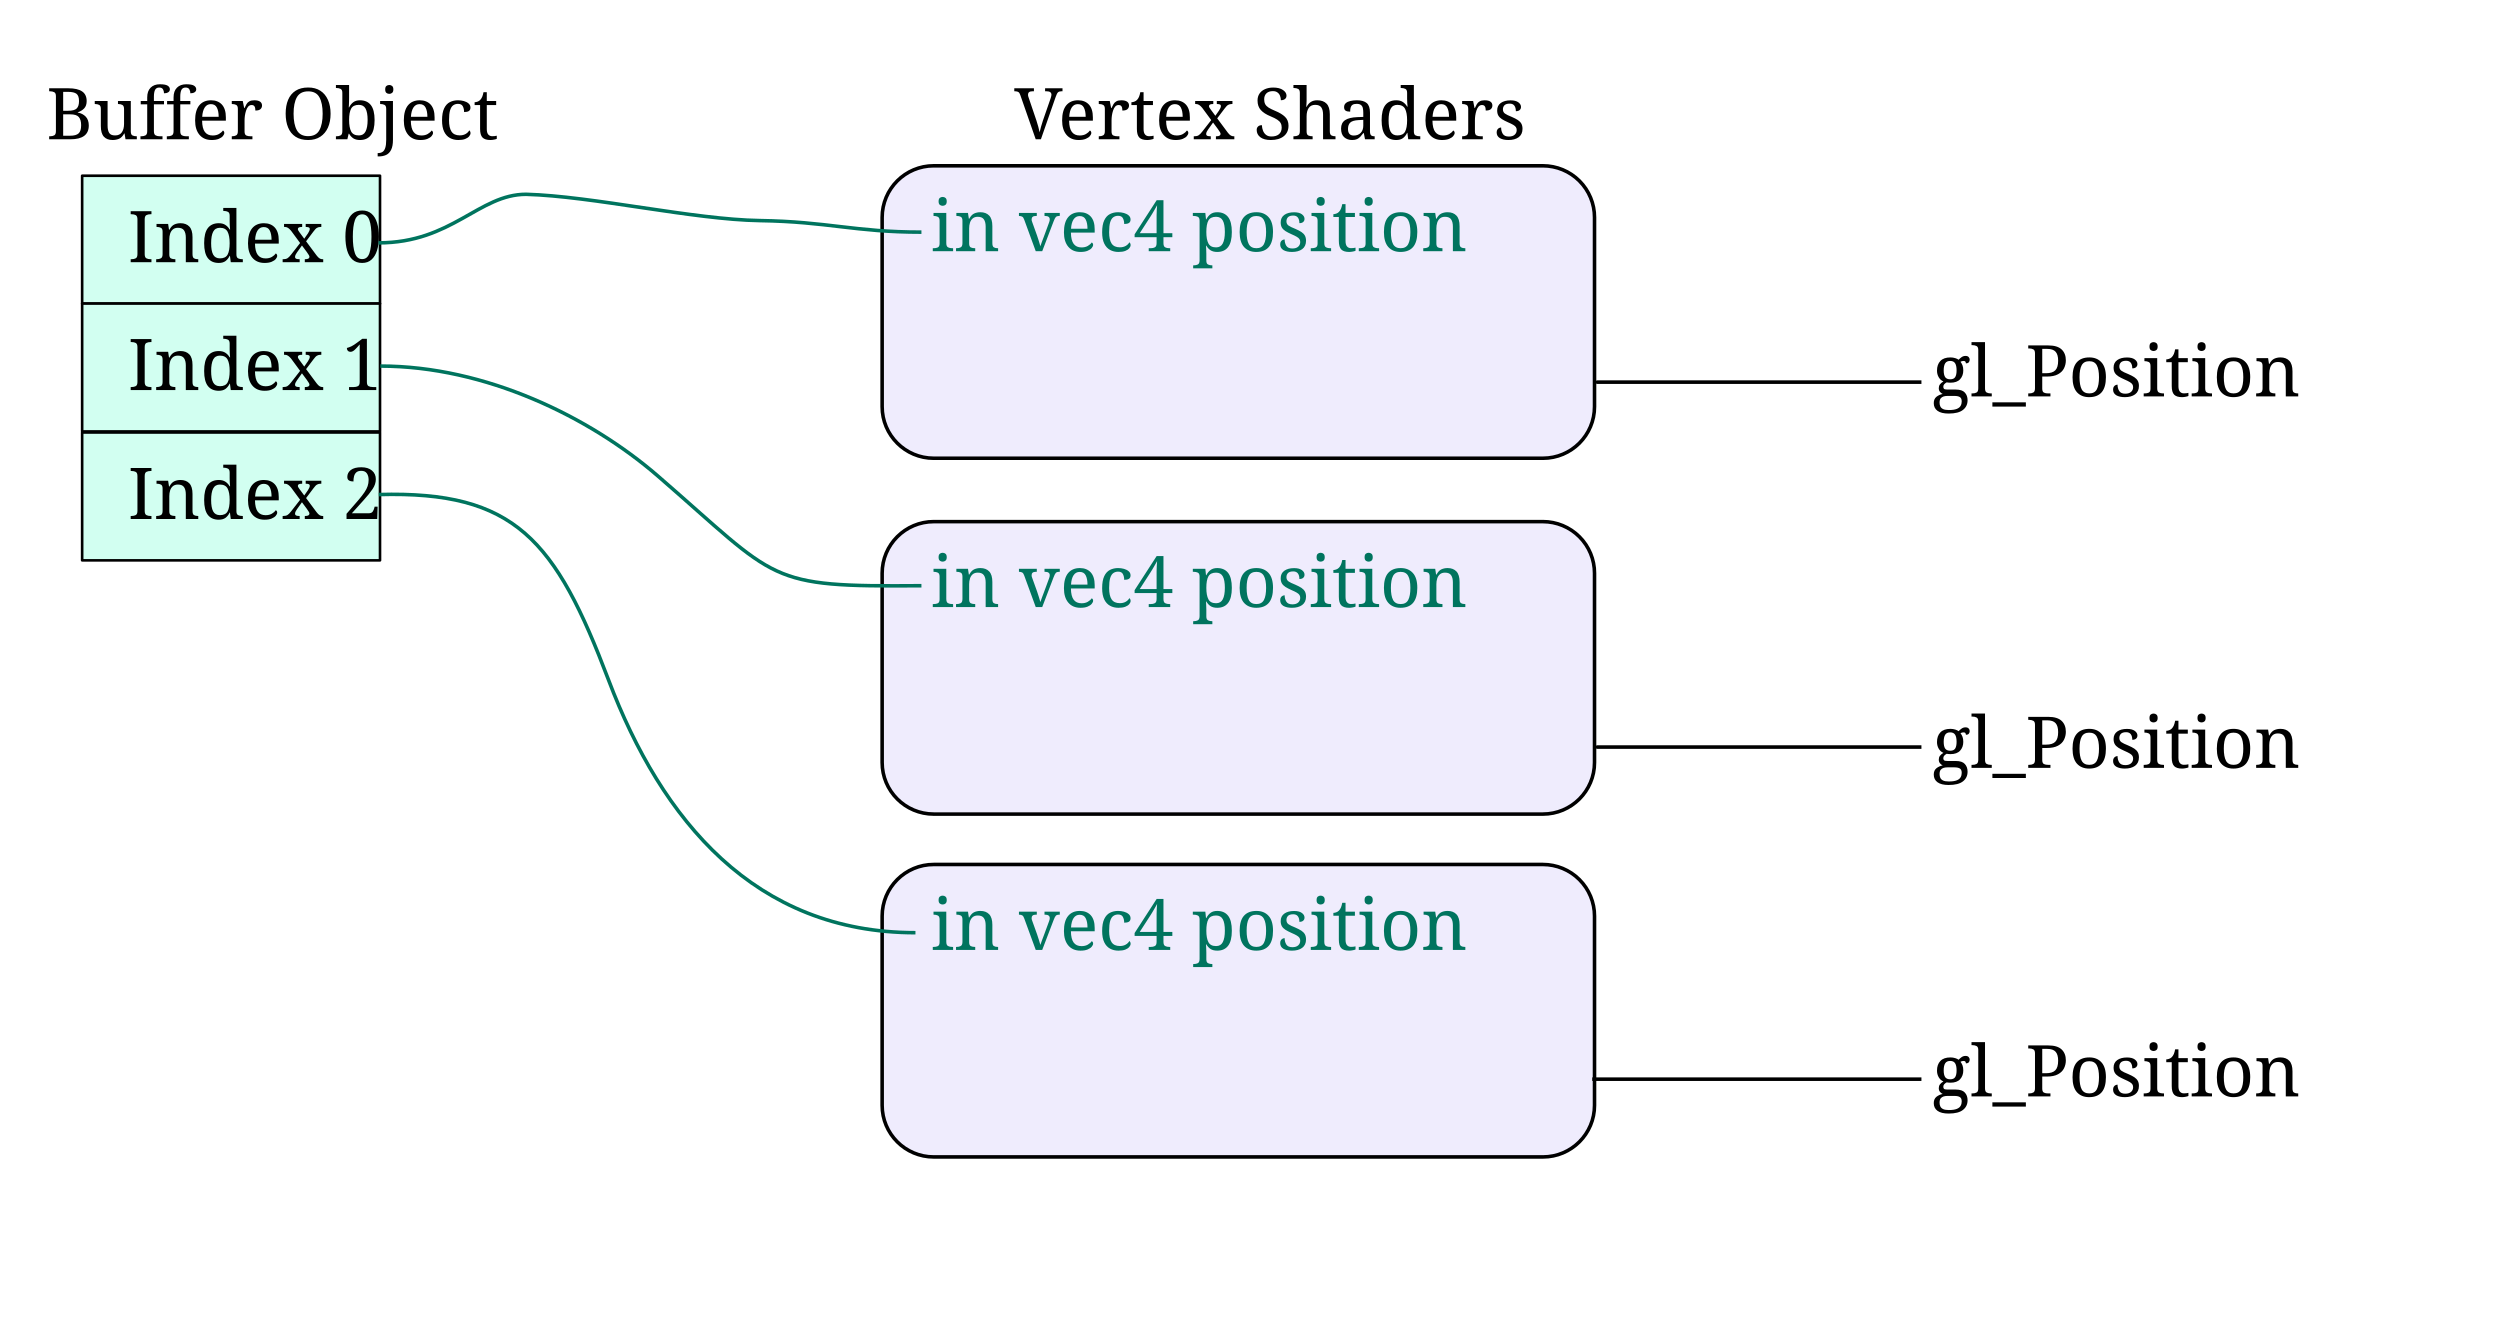
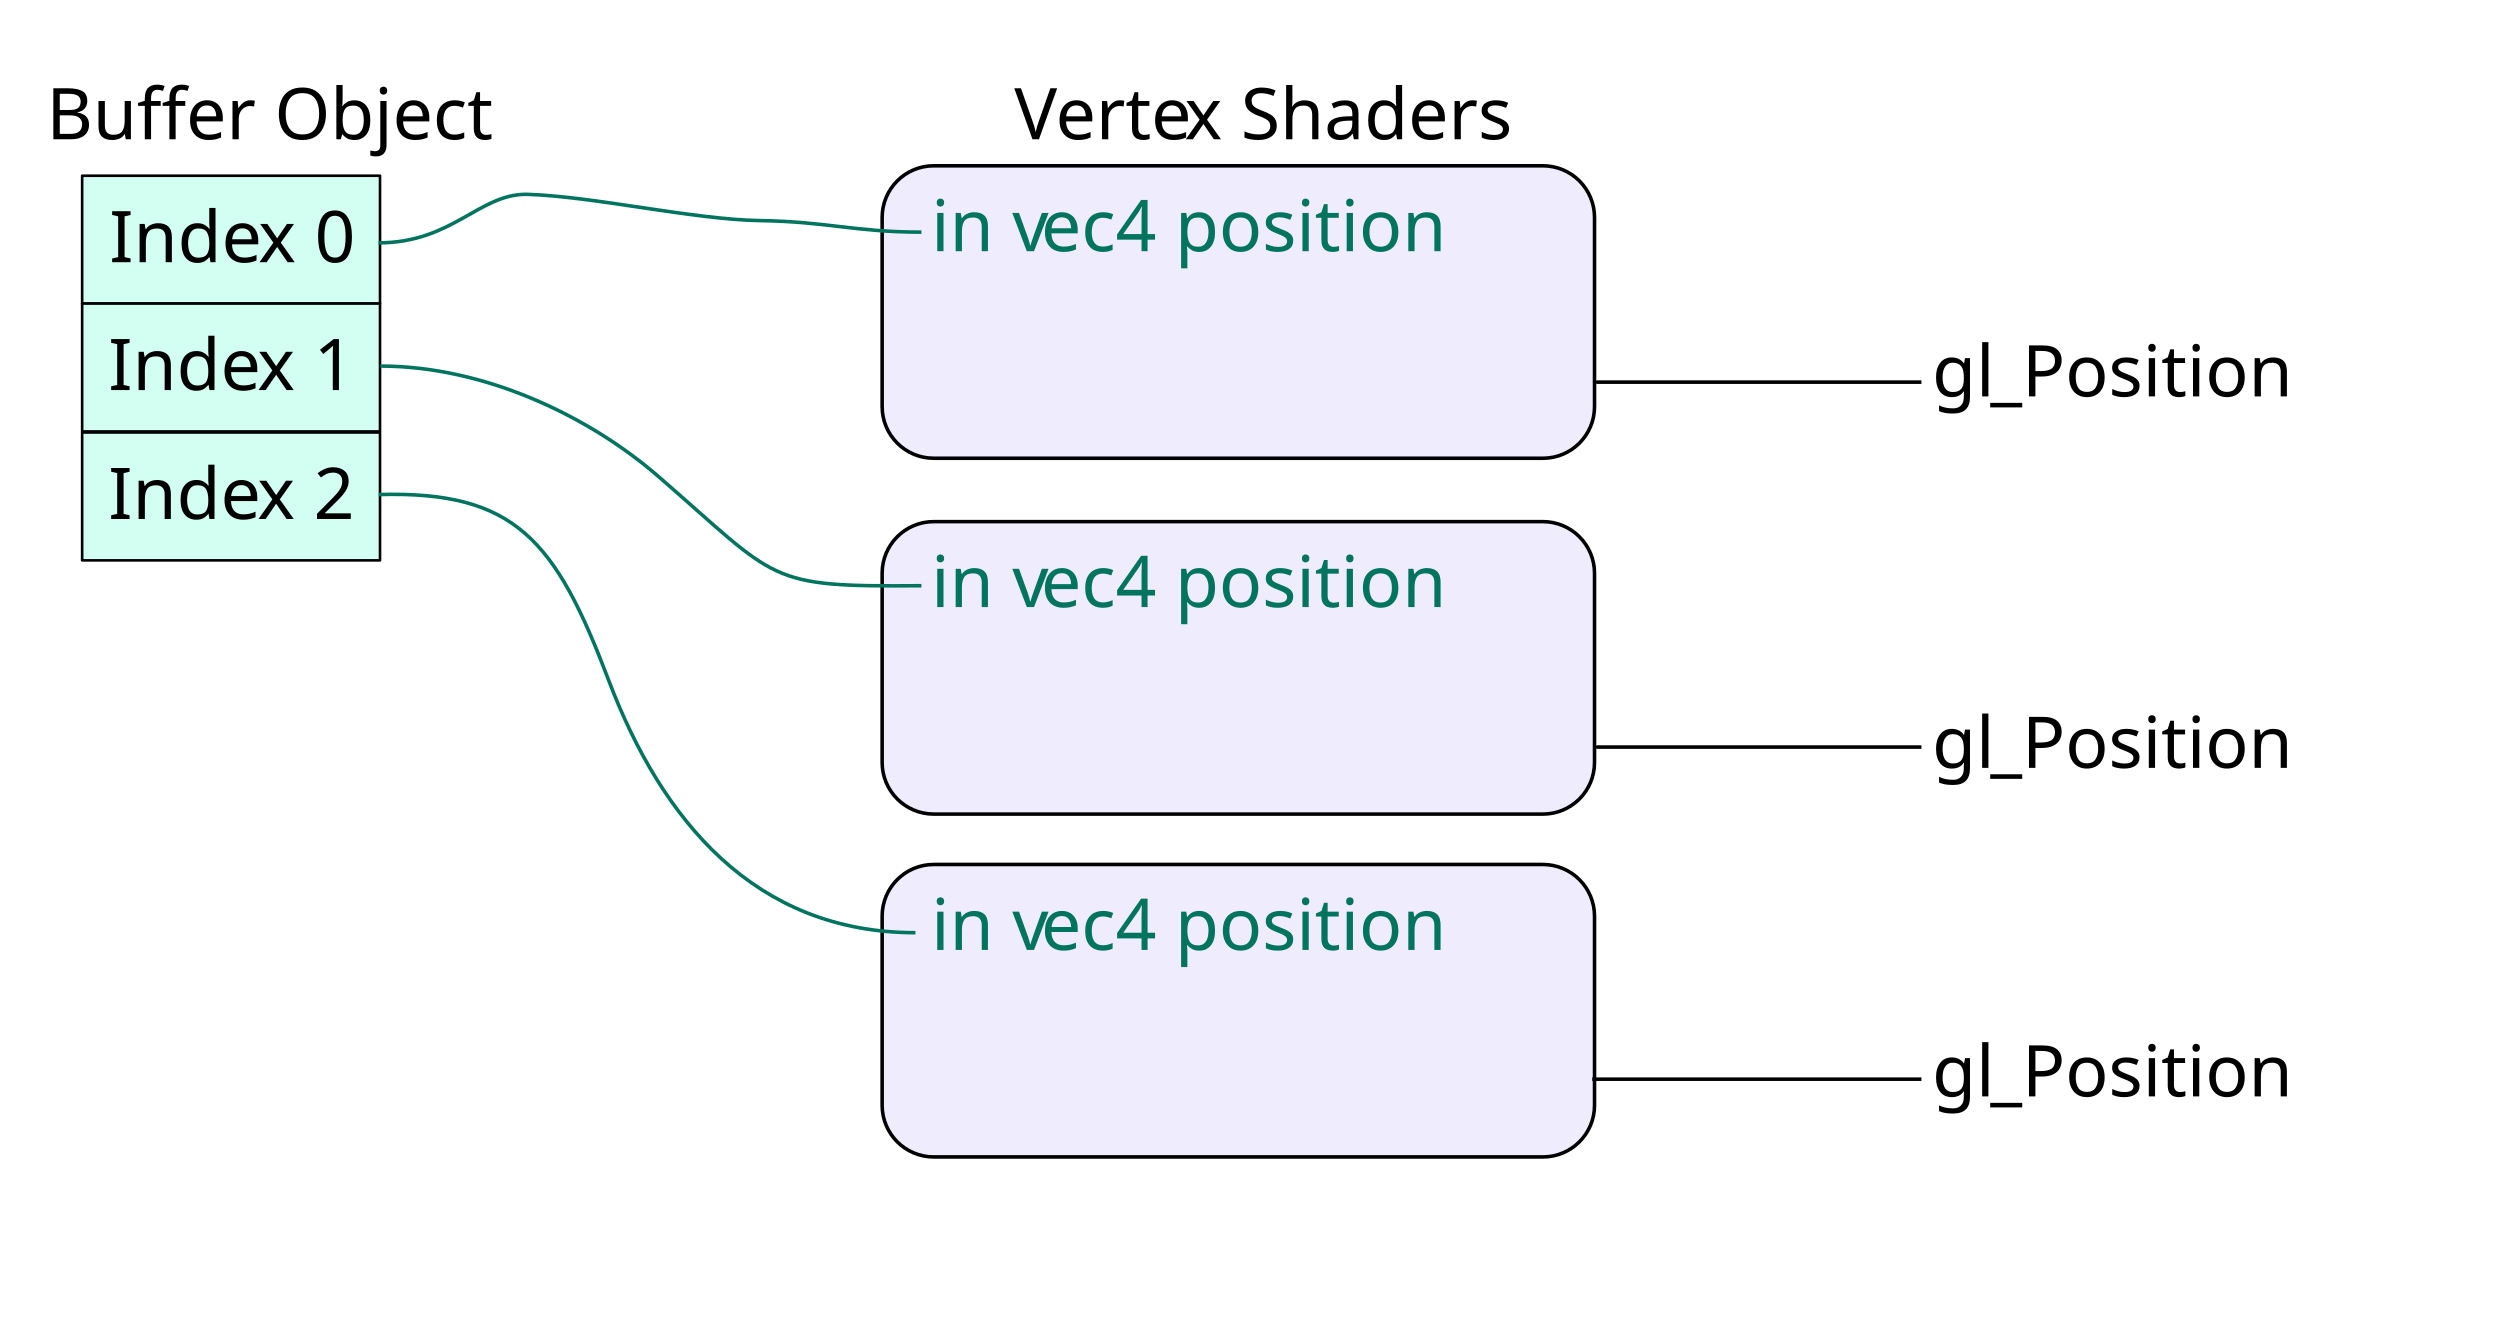
- <svg xmlns="http://www.w3.org/2000/svg" xmlns:xlink="http://www.w3.org/1999/xlink" version="1.1" stroke-miterlimit="10" id="svg2" width="700" height="375" style="fill:none;stroke:none">
-   <defs id="defs34" />
-   <g id="layer1">
-     <path d="m 247,60.87 0,0 c 0,-7.981 6.47,-14.45 14.45,-14.45 l 170.564,0 c 3.832,0 7.508,1.522 10.218,4.232 2.71,2.71 4.232,6.385 4.232,10.218 l 0,52.989 c 0,7.981 -6.47,14.45 -14.45,14.45 l -170.564,0 C 253.47,128.31 247,121.84 247,113.859 z" id="path4" style="fill:#efecfd;fill-opacity:1;stroke:#000000;stroke-width:1;stroke-linecap:butt;stroke-linejoin:round;stroke-miterlimit:10;stroke-dasharray:none" />
-     <path d="m 247,160.505 0,0 c 0,-7.981 6.47,-14.45 14.45,-14.45 l 170.564,0 c 3.832,0 7.508,1.522 10.218,4.232 2.71,2.71 4.232,6.385 4.232,10.218 l 0,52.989 c 0,7.981 -6.47,14.45 -14.45,14.45 l -170.564,0 C 253.47,227.945 247,221.475 247,213.495 z" id="path4-4" style="fill:#efecfd;fill-opacity:1;stroke:#000000;stroke-width:1;stroke-linecap:butt;stroke-linejoin:round;stroke-miterlimit:10;stroke-dasharray:none" />
-     <path d="m 247,256.505 0,0 c 0,-7.981 6.47,-14.45 14.45,-14.45 l 170.564,0 c 3.832,0 7.508,1.522 10.218,4.232 2.71,2.71 4.232,6.385 4.232,10.218 l 0,52.989 c 0,7.981 -6.47,14.45 -14.45,14.45 l -170.564,0 C 253.47,323.945 247,317.475 247,309.495 z" id="path4-2" style="fill:#efecfd;fill-opacity:1;stroke:#000000;stroke-width:1;stroke-linecap:butt;stroke-linejoin:round;stroke-miterlimit:10;stroke-dasharray:none" />
-     <path d="m 23,49.205 83.402,0 0,35.795 L 23,85 z" id="path16" style="fill:#d2fff1;fill-opacity:1;stroke:#000000;stroke-width:0.732;stroke-linecap:butt;stroke-linejoin:round;stroke-miterlimit:10;stroke-dasharray:none" />
-     <path d="m 23,85 83.402,0 0,35.795 -83.402,0 z" id="path16-0" style="fill:#d2fff1;fill-opacity:1;stroke:#000000;stroke-width:0.732;stroke-linecap:butt;stroke-linejoin:round;stroke-miterlimit:10;stroke-dasharray:none" />
-     <path d="m 23,121.102 83.402,0 0,35.795 -83.402,0 z" id="path16-0-1" style="fill:#d2fff1;fill-opacity:1;stroke:#000000;stroke-width:0.732;stroke-linecap:butt;stroke-linejoin:round;stroke-miterlimit:10;stroke-dasharray:none" />
+ <svg xmlns="http://www.w3.org/2000/svg" width="100%" height="100%" viewBox="0 0 700 375" version="1.1" xml:space="preserve" style="fill-rule:evenodd;clip-rule:evenodd;stroke-linejoin:round;stroke-miterlimit:10;">
+   <g id="Background">
+     <path id="path4" d="M247,60.87C247,52.89 253.47,46.42 261.45,46.42L432.014,46.42C435.847,46.42 439.522,47.942 442.232,50.652C444.942,53.362 446.465,57.038 446.465,60.87L446.465,113.859C446.465,121.84 439.995,128.31 432.014,128.31L261.45,128.31C253.47,128.31 247,121.84 247,113.859L247,60.87Z" style="fill:rgb(239,236,253);fill-rule:nonzero;stroke:black;stroke-width:1px;" />
+     <path id="path4-4" d="M247,160.505C247,152.525 253.47,146.055 261.45,146.055L432.014,146.055C435.847,146.055 439.522,147.578 442.232,150.287C444.942,152.997 446.465,156.673 446.465,160.505L446.465,213.495C446.465,221.475 439.995,227.945 432.014,227.945L261.45,227.945C253.47,227.945 247,221.475 247,213.495L247,160.505Z" style="fill:rgb(239,236,253);fill-rule:nonzero;stroke:black;stroke-width:1px;" />
+     <path id="path4-2" d="M247,256.505C247,248.525 253.47,242.055 261.45,242.055L432.014,242.055C435.847,242.055 439.522,243.578 442.232,246.287C444.942,248.997 446.465,252.673 446.465,256.505L446.465,309.495C446.465,317.475 439.995,323.945 432.014,323.945L261.45,323.945C253.47,323.945 247,317.475 247,309.495L247,256.505Z" style="fill:rgb(239,236,253);fill-rule:nonzero;stroke:black;stroke-width:1px;" />
+     <rect id="path16" x="23" y="49.205" width="83.402" height="35.795" style="fill:rgb(210,255,241);fill-rule:nonzero;stroke:black;stroke-width:0.73px;" />
+     <rect id="path16-0" x="23" y="85" width="83.402" height="35.795" style="fill:rgb(210,255,241);fill-rule:nonzero;stroke:black;stroke-width:0.73px;" />
+     <rect id="path16-0-1" x="23" y="121.102" width="83.402" height="35.795" style="fill:rgb(210,255,241);fill-rule:nonzero;stroke:black;stroke-width:0.73px;" />
  </g>
-   <g id="layer2">
-     <text xml:space="preserve" style="font-size:20px;font-style:normal;font-variant:normal;font-weight:normal;font-stretch:normal;text-align:start;line-height:125%;writing-mode:lr-tb;text-anchor:start;fill:#000000;fill-opacity:1;stroke:none;font-family:Serif;-inkscape-font-specification:Serif" x="13" y="39" id="text4042">
-       <tspan x="13" y="39" id="tspan4044">
-         <tspan x="13" y="39" id="tspan4046">Buffer Object</tspan>
-       </tspan>
-     </text>
-     <text xml:space="preserve" style="font-size:20px;font-style:normal;font-variant:normal;font-weight:normal;font-stretch:normal;text-align:start;line-height:125%;writing-mode:lr-tb;text-anchor:start;fill:#000000;fill-opacity:1;stroke:none;font-family:Serif;-inkscape-font-specification:Serif" x="284" y="39" id="text4066">
-       <tspan x="284" y="39" id="tspan4068">
-         <tspan x="284" y="39" id="tspan4070">Vertex Shaders</tspan>
-       </tspan>
-     </text>
-     <text xml:space="preserve" style="font-size:20px;font-style:normal;font-variant:normal;font-weight:normal;font-stretch:normal;text-align:start;line-height:125%;writing-mode:lr-tb;text-anchor:start;fill:#000000;fill-opacity:1;stroke:none;font-family:Serif;-inkscape-font-specification:Serif" x="35.827" y="73.421" id="text4036">
-       <tspan x="35.827" y="73.421" id="tspan4038">
-         <tspan x="35.827" y="73.421" id="tspan4040">Index 0</tspan>
-       </tspan>
-     </text>
-     <text xml:space="preserve" style="font-size:20px;font-style:normal;font-variant:normal;font-weight:normal;font-stretch:normal;text-align:start;line-height:125%;writing-mode:lr-tb;text-anchor:start;fill:#000000;fill-opacity:1;stroke:none;font-family:Serif;-inkscape-font-specification:Serif" x="35.827" y="109.216" id="text4030">
-       <tspan x="35.827" y="109.216" id="tspan4032">
-         <tspan x="35.827" y="109.216" id="tspan4034">Index 1</tspan>
-       </tspan>
-     </text>
-     <text xml:space="preserve" style="font-size:20px;font-style:normal;font-variant:normal;font-weight:normal;font-stretch:normal;text-align:start;line-height:125%;writing-mode:lr-tb;text-anchor:start;fill:#000000;fill-opacity:1;stroke:none;font-family:Serif;-inkscape-font-specification:Serif" x="35.827" y="145.318" id="text4024">
-       <tspan x="35.827" y="145.318" id="tspan4026">
-         <tspan x="35.827" y="145.318" id="tspan4028">Index 2</tspan>
-       </tspan>
-     </text>
-     <text xml:space="preserve" style="font-size:20px;font-style:normal;font-variant:normal;font-weight:normal;font-stretch:normal;text-align:start;line-height:125%;writing-mode:lr-tb;text-anchor:start;fill:#00745e;fill-opacity:1;stroke:none;font-family:Serif;-inkscape-font-specification:Serif" x="260.727" y="70.344" id="text4060">
-       <tspan x="260.727" y="70.344" id="tspan4062">
-         <tspan x="260.727" y="70.344" id="tspan4064" style="fill:#00745e;fill-opacity:1">in vec4 position</tspan>
-       </tspan>
-     </text>
-     <text xml:space="preserve" style="font-size:20px;font-style:normal;font-variant:normal;font-weight:normal;font-stretch:normal;text-align:start;line-height:125%;writing-mode:lr-tb;text-anchor:start;fill:#00745e;fill-opacity:1;stroke:none;font-family:Serif;-inkscape-font-specification:Serif" x="260.727" y="169.98" id="text4054">
-       <tspan x="260.727" y="169.98" id="tspan4056">
-         <tspan x="260.727" y="169.98" id="tspan4058" style="fill:#00745e;fill-opacity:1">in vec4 position</tspan>
-       </tspan>
-     </text>
-     <text xml:space="preserve" style="font-size:20px;font-style:normal;font-variant:normal;font-weight:normal;font-stretch:normal;text-align:start;line-height:125%;writing-mode:lr-tb;text-anchor:start;fill:#00745e;fill-opacity:1;stroke:none;font-family:Serif;-inkscape-font-specification:Serif" x="260.727" y="265.98" id="text4048">
-       <tspan x="260.727" y="265.98" id="tspan4050">
-         <tspan x="260.727" y="265.98" id="tspan4052" style="fill:#00745e;fill-opacity:1">in vec4 position</tspan>
-       </tspan>
-     </text>
-     <path style="fill:none;stroke:#00745e;stroke-width:1px;stroke-linecap:butt;stroke-linejoin:miter;stroke-opacity:1" d="m 106,68 c 20.539,0 28.079,-13.597 41.301,-13.597 18.593,0.517 46.786,7.079 65.435,7.362 C 231.838,62.055 239.299,65 258,65" id="path3912" />
-     <path style="fill:none;stroke:#00745e;stroke-width:1px;stroke-linecap:butt;stroke-linejoin:miter;stroke-opacity:1" d="m 106.5,102.5 c 29.398,0 58.608,14.246 77.667,30.75 34.15,29.572 30.021,31.104 73.833,30.75" id="path3914" />
-     <path style="fill:none;stroke:#00745e;stroke-width:1px;stroke-linecap:butt;stroke-linejoin:miter;stroke-opacity:1" d="m 106.066,138.473 c 38.184,-1.061 49.497,12.728 64.347,51.972 14.849,39.244 40.977,70.711 85.913,70.711" id="path3916" />
-     <path style="fill:none;stroke:#000000;stroke-width:1px;stroke-linecap:butt;stroke-linejoin:miter;stroke-opacity:1" d="m 538,107 c -92.523,0 -92.169,0 -92.169,0" id="path4006" />
-     <path style="fill:none;stroke:#000000;stroke-width:1px;stroke-linecap:butt;stroke-linejoin:miter;stroke-opacity:1" d="m 538,209.183 c -92.523,0 -92.169,0 -92.169,0" id="path4008" />
-     <path style="fill:none;stroke:#000000;stroke-width:1px;stroke-linecap:butt;stroke-linejoin:miter;stroke-opacity:1" d="m 538,302.168 -92.169,0" id="path4010" />
-     <text xml:space="preserve" style="font-size:20px;font-style:normal;font-variant:normal;font-weight:normal;font-stretch:normal;text-align:start;line-height:125%;writing-mode:lr-tb;text-anchor:start;fill:#000000;fill-opacity:1;stroke:none;font-family:Serif;-inkscape-font-specification:Serif" x="541" y="215" id="text4072">
-       <tspan x="541" y="215" id="tspan4074">
-         <tspan x="541" y="215" id="tspan4076">gl_Position</tspan>
-       </tspan>
-     </text>
-     <use x="0" y="0" xlink:href="#text4072" id="use4086" transform="translate(0,92)" width="700" height="375" />
-     <use x="0" y="0" xlink:href="#text4072" id="use4088" transform="translate(0,-104)" width="700" height="375" />
+   <g id="Foreground">
+     <g transform="matrix(1,0,0,1,13,39)">
+       <g id="text4042">
+         <text x="0px" y="0px" style="font-family:'IBMPlexSans-Regular', 'IBM Plex Sans', sans-serif;font-size:20px;">Buffer Object</text>
+       </g>
+     </g>
+     <g transform="matrix(1,0,0,1,284,39)">
+       <text x="0px" y="0px" style="font-family:'IBMPlexSans-Regular', 'IBM Plex Sans', sans-serif;font-size:20px;">V<tspan x="11.58px " y="0px ">e</tspan>rte<tspan x="47.66px " y="0px ">x</tspan> Shaders</text>
+     </g>
+     <g transform="matrix(1,0,0,1,23.4868,73.4205)">
+       <text x="7.119px" y="0px" style="font-family:'IBMPlexSans-Regular', 'IBM Plex Sans', sans-serif;font-size:20px;">Inde<tspan x="48.819px " y="0px ">x</tspan> 0</text>
+     </g>
+     <g transform="matrix(1,0,0,1,23.0768,109.216)">
+       <text x="7.25px" y="0px" style="font-family:'IBMPlexSans-Regular', 'IBM Plex Sans', sans-serif;font-size:20px;">Inde<tspan x="48.95px " y="0px ">x</tspan> 1</text>
+     </g>
+     <g transform="matrix(1,0,0,1,23.0768,145.318)">
+       <text x="7.25px" y="0px" style="font-family:'IBMPlexSans-Regular', 'IBM Plex Sans', sans-serif;font-size:20px;">Inde<tspan x="48.95px " y="0px ">x</tspan> 2</text>
+     </g>
+     <g transform="matrix(1,0,0,1,260.727,70.3444)">
+       <text x="0px" y="0px" style="font-family:'IBMPlexSans-Regular', 'IBM Plex Sans', sans-serif;font-size:20px;fill:rgb(0,116,94);">in v<tspan x="30.76px " y="0px ">e</tspan>c4 position</text>
+     </g>
+     <g transform="matrix(1,0,0,1,260.727,169.98)">
+       <text x="0px" y="0px" style="font-family:'IBMPlexSans-Regular', 'IBM Plex Sans', sans-serif;font-size:20px;fill:rgb(0,116,94);">in v<tspan x="30.76px " y="0px ">e</tspan>c4 position</text>
+     </g>
+     <g transform="matrix(1,0,0,1,260.727,265.98)">
+       <text x="0px" y="0px" style="font-family:'IBMPlexSans-Regular', 'IBM Plex Sans', sans-serif;font-size:20px;fill:rgb(0,116,94);">in v<tspan x="30.76px " y="0px ">e</tspan>c4 position</text>
+     </g>
+     <path id="path3912" d="M106,68C126.539,68 134.079,54.403 147.301,54.403C165.893,54.919 194.086,61.481 212.735,61.765C231.838,62.055 239.299,65 258,65" style="fill:none;fill-rule:nonzero;stroke:rgb(0,116,94);stroke-width:1px;stroke-linejoin:miter;" />
+     <path id="path3914" d="M106.5,102.5C135.898,102.5 165.108,116.746 184.167,133.25C218.317,162.822 214.187,164.354 258,164" style="fill:none;fill-rule:nonzero;stroke:rgb(0,116,94);stroke-width:1px;stroke-linejoin:miter;" />
+     <path id="path3916" d="M106.066,138.473C144.25,137.412 155.563,151.201 170.413,190.445C185.262,229.69 211.39,261.156 256.326,261.156" style="fill:none;fill-rule:nonzero;stroke:rgb(0,116,94);stroke-width:1px;stroke-linejoin:miter;" />
+     <path id="path4006" d="M538,107C445.477,107 445.831,107 445.831,107" style="fill:none;fill-rule:nonzero;stroke:black;stroke-width:1px;stroke-linejoin:miter;" />
+     <path id="path4008" d="M538,209.183C445.477,209.183 445.831,209.183 445.831,209.183" style="fill:none;fill-rule:nonzero;stroke:black;stroke-width:1px;stroke-linejoin:miter;" />
+     <path id="path4010" d="M538,302.168L445.831,302.168" style="fill:none;fill-rule:nonzero;stroke:black;stroke-width:1px;stroke-linejoin:miter;" />
+     <g transform="matrix(1,0,0,1,541,215)">
+       <text x="0px" y="0px" style="font-family:'IBMPlexSans-Regular', 'IBM Plex Sans', sans-serif;font-size:20px;">gl<tspan x="16.3px 27.6px 39.32px " y="0px 0px 0px ">_Po</tspan>sition</text>
+     </g>
+     <g transform="matrix(1,0,0,1,541,307)">
+       <text x="0px" y="0px" style="font-family:'IBMPlexSans-Regular', 'IBM Plex Sans', sans-serif;font-size:20px;">gl<tspan x="16.3px 27.6px 39.32px " y="0px 0px 0px ">_Po</tspan>sition</text>
+     </g>
+     <g transform="matrix(1,0,0,1,541,111)">
+       <text x="0px" y="0px" style="font-family:'IBMPlexSans-Regular', 'IBM Plex Sans', sans-serif;font-size:20px;">gl<tspan x="16.3px 27.6px 39.32px " y="0px 0px 0px ">_Po</tspan>sition</text>
+     </g>
  </g>
</svg>
